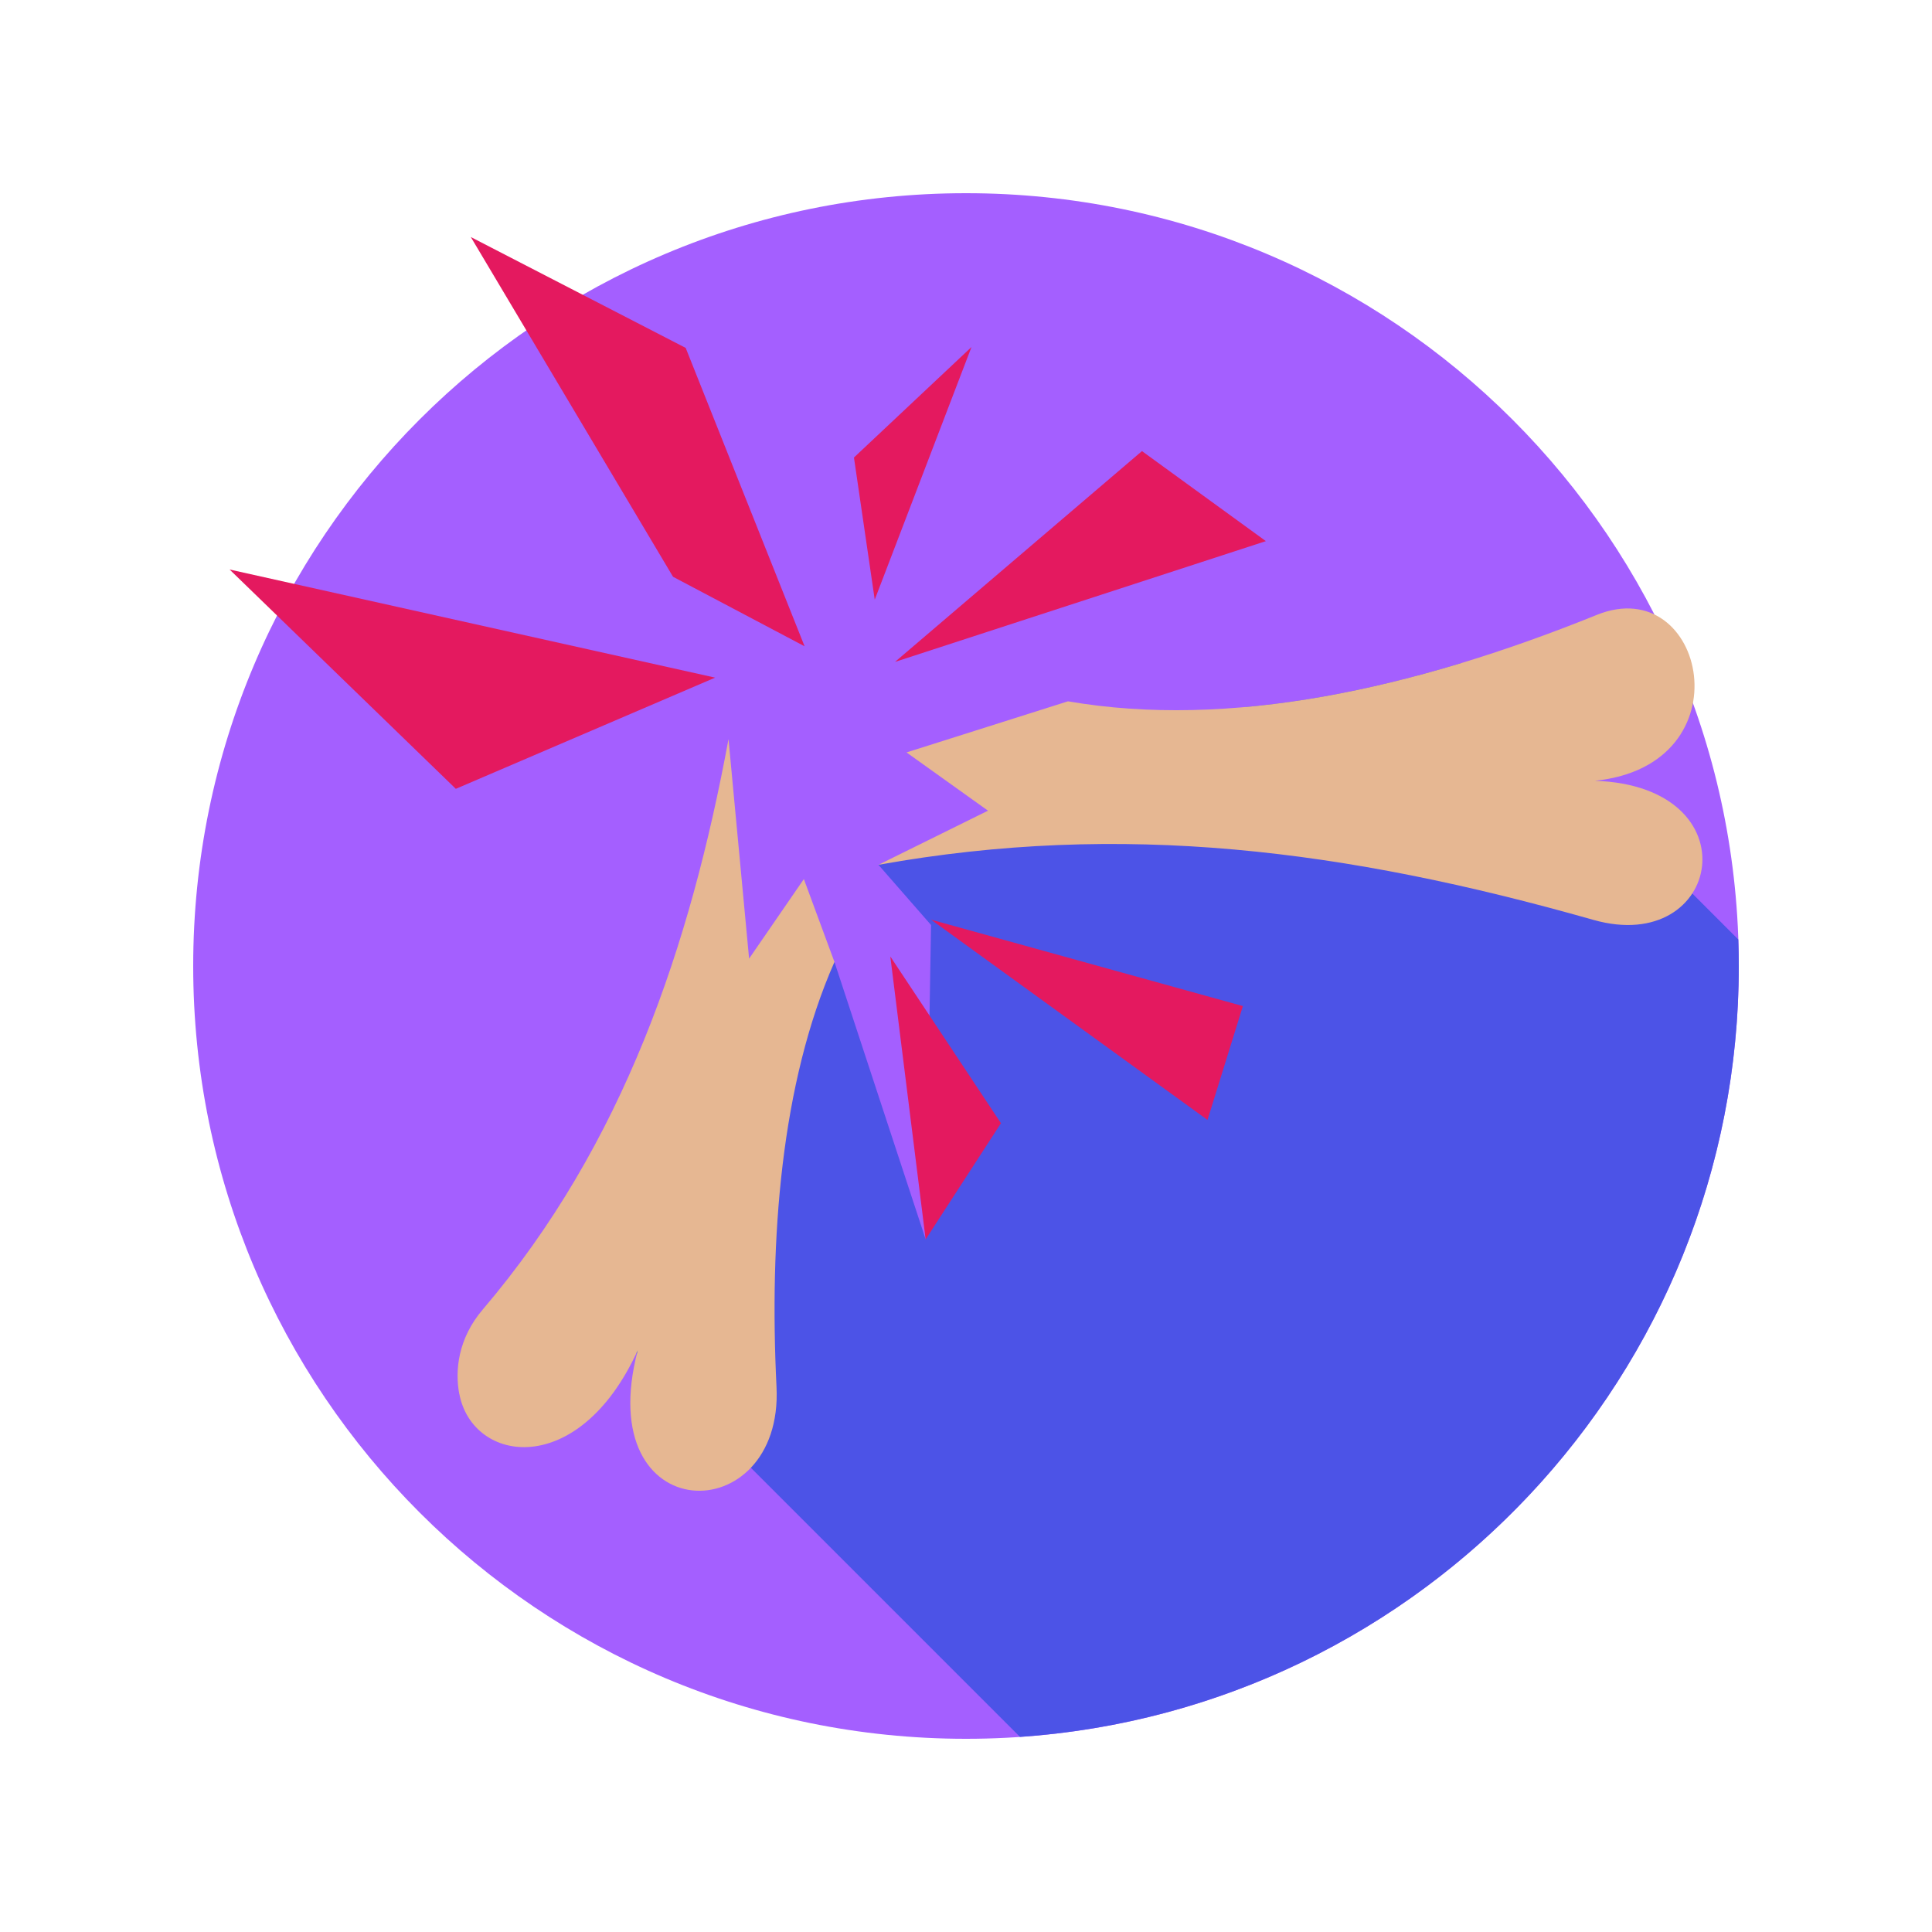
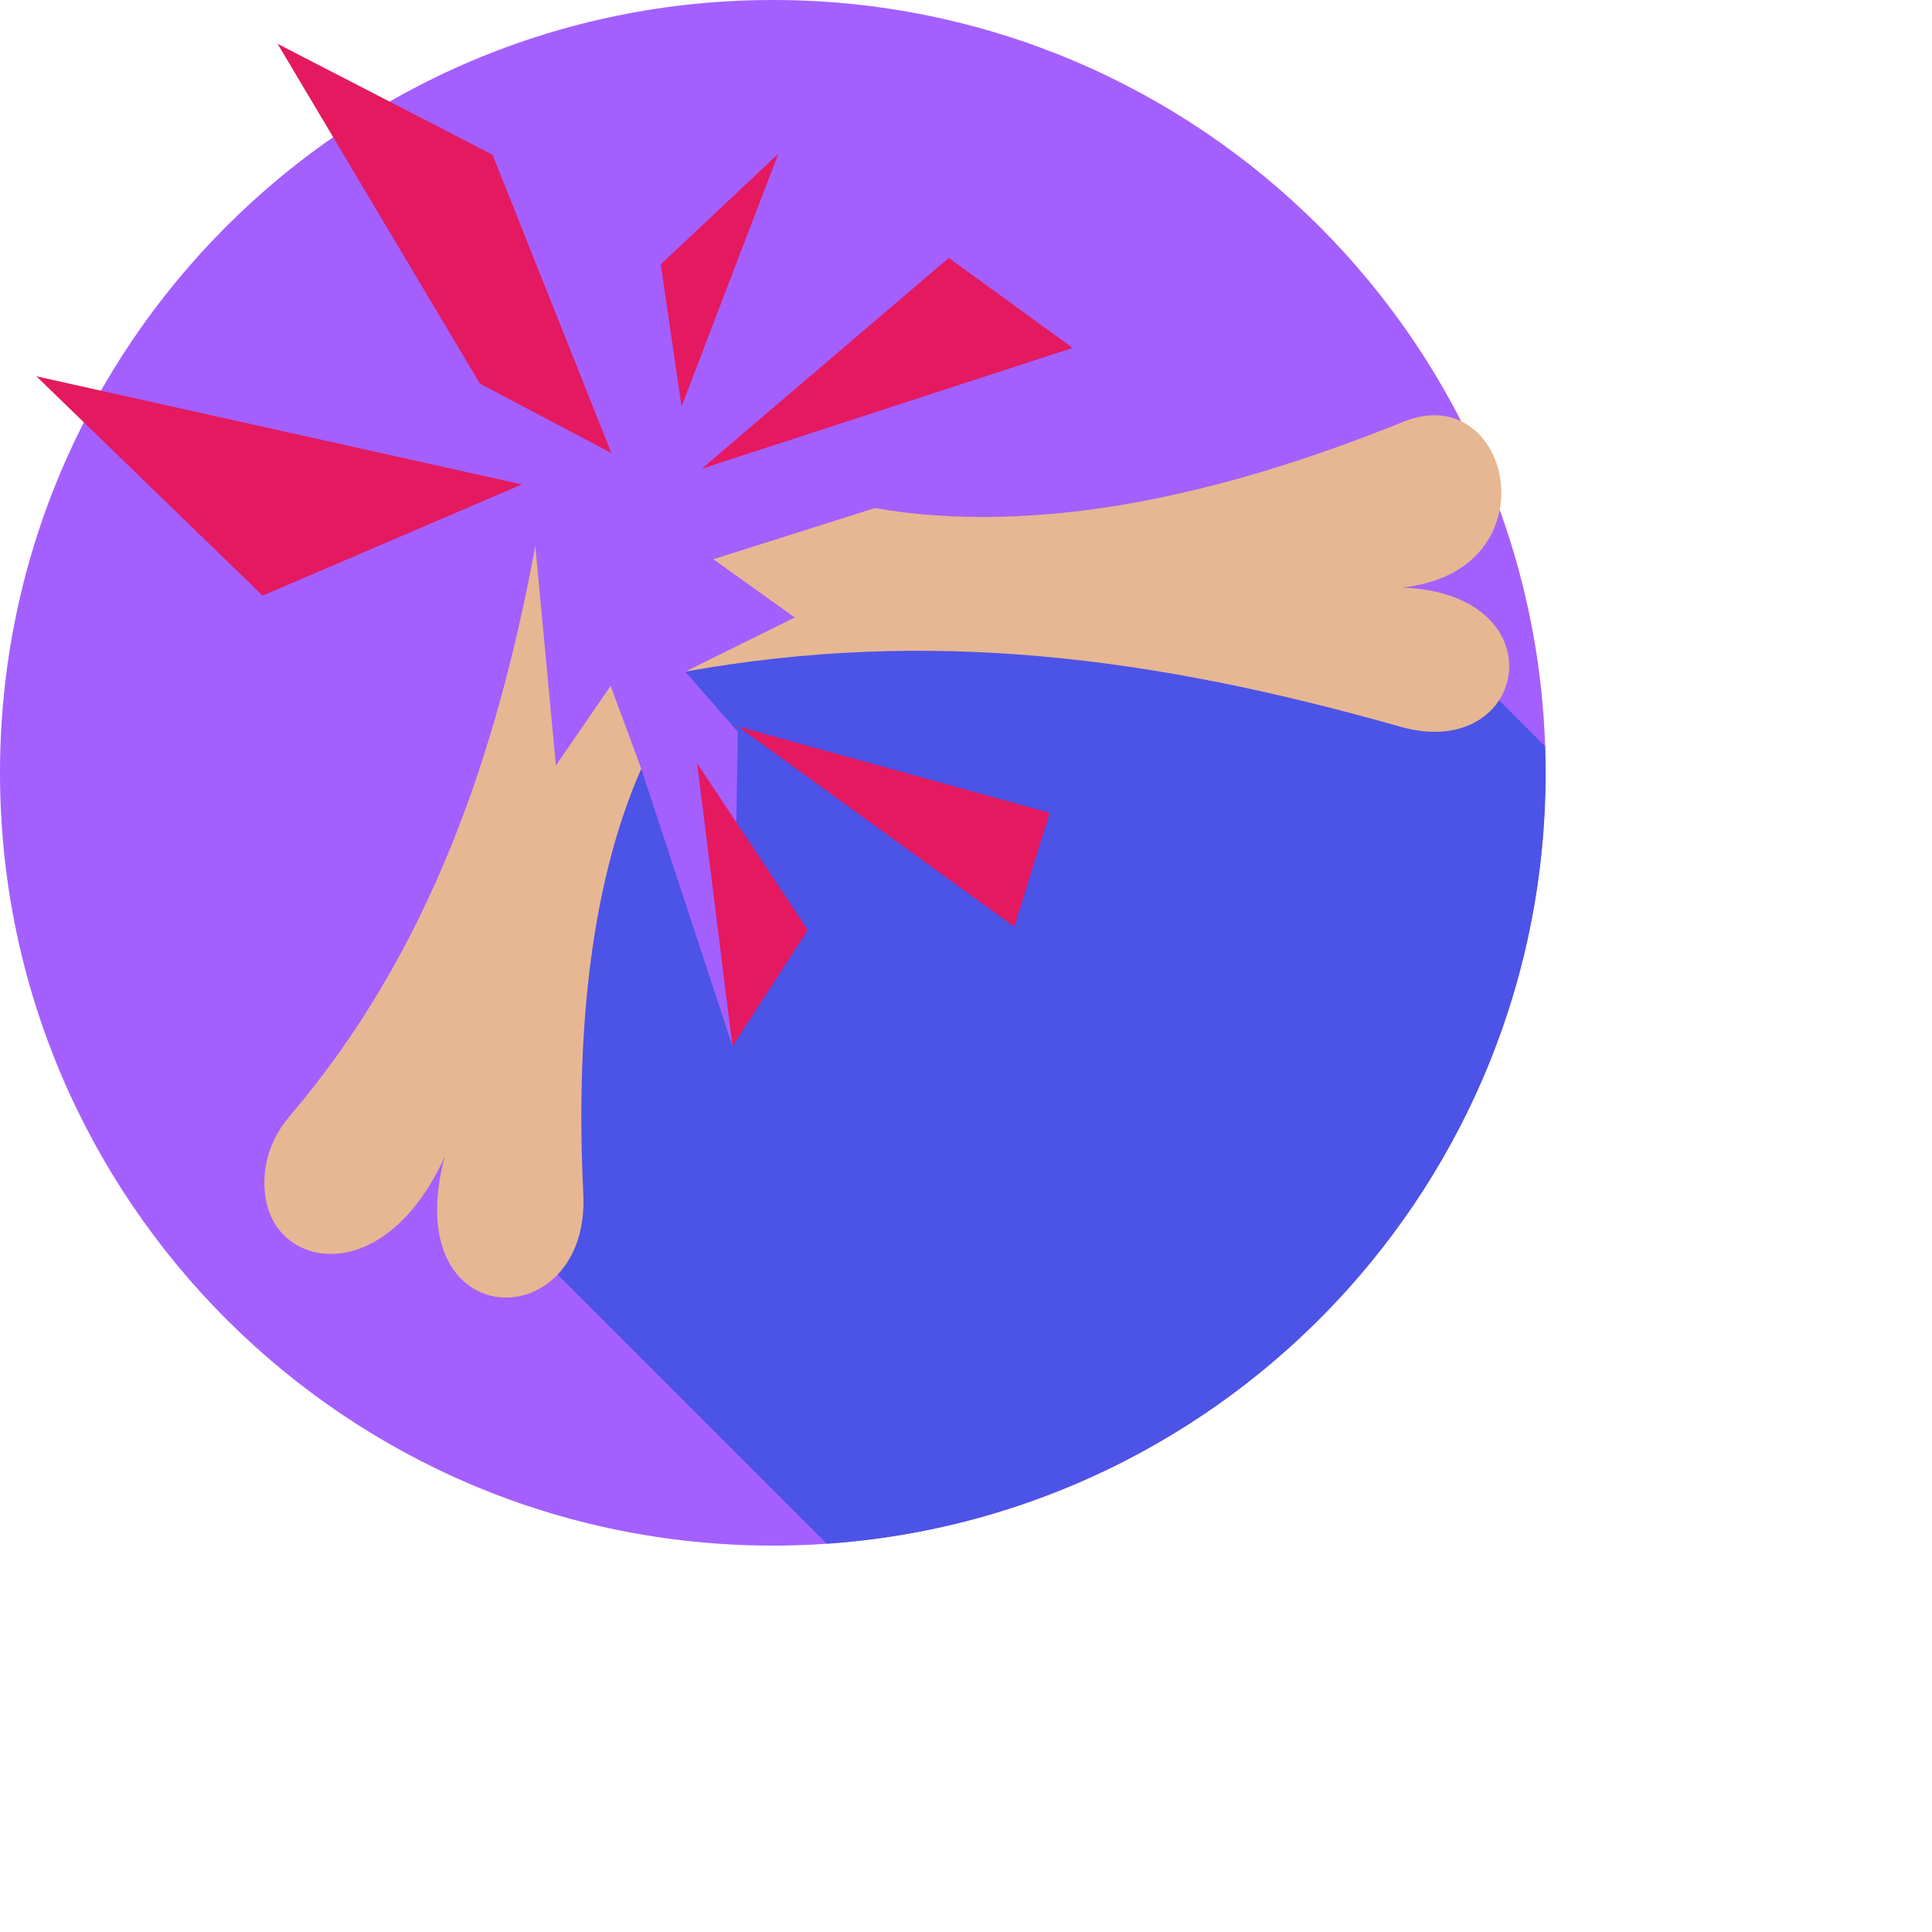
- <svg xmlns="http://www.w3.org/2000/svg" width="100%" height="100%" viewBox="-100 -100 999.999 999.999" version="1.1" xml:space="preserve" style="fill-rule:evenodd;clip-rule:evenodd;stroke-linejoin:round;stroke-miterlimit:2;">
+ <svg xmlns="http://www.w3.org/2000/svg" width="100%" height="100%" viewBox="0 0 999.999 999.999" version="1.1" xml:space="preserve" style="fill-rule:evenodd;clip-rule:evenodd;stroke-linejoin:round;stroke-miterlimit:2;">
  <g transform="matrix(2.6936,0,0,2.6936,0,0)">
    <circle cx="148.5" cy="148.5" r="148.5" style="fill:rgb(164,95,255);" />
    <path d="M69.738,207.499L123.222,147.723L140.748,201.032L141.785,140.624L131.676,129.056L202.214,98.734C215.676,97.524 229.608,94.57 243.764,90.265L296.904,143.405C296.961,145.097 297,146.794 297,148.5C297,227.026 236.047,291.307 158.873,296.634L69.738,207.499Z" style="fill:rgb(76,83,231);fill-rule:nonzero;" />
    <g>
      <g transform="matrix(0.37125,0,0,0.37125,0,0)">
        <path d="M452.777,263L369.215,289.455L411.386,319.604L354.684,347.624C480.818,324.995 596.228,339.647 724.735,376.129C791.355,395.031 807.825,306.979 725.555,304.127C804.803,295.937 782.568,195.592 726.533,218.256C630.645,257.025 536.044,277.342 452.777,263Z" style="fill:rgb(230,183,146);fill-rule:nonzero;" />
      </g>
      <g transform="matrix(0.37125,0,0,0.37125,0,0)">
        <path d="M137.732,621.406C144.54,657.539 199.498,665.965 230.085,598.93C205.711,692.339 305.599,692.495 301.922,617.873C298.165,541.333 304.147,460.873 331.911,397.908L316.074,355.004L287.734,396.178L277.078,282.563C257.314,389.363 222.835,492.181 149.892,577.773C137.03,592.85 135.445,609.368 137.698,621.406L137.732,621.406Z" style="fill:rgb(230,183,146);fill-rule:nonzero;" />
      </g>
    </g>
    <g transform="matrix(0.37125,0,0,0.37125,0,0)">
      <path d="M316.453,234.518L254.912,80.077L143.692,22.689L248.362,198.541L316.453,234.518Z" style="fill:rgb(228,25,95);fill-rule:nonzero;" />
    </g>
    <g transform="matrix(0.37125,0,0,0.37125,0,0)">
      <path d="M555.211,180.087L363.252,242.597L491.078,133.488L555.211,180.087Z" style="fill:rgb(228,25,95);fill-rule:nonzero;" />
    </g>
    <g transform="matrix(0.37125,0,0,0.37125,0,0)">
      <path d="M270.152,250.739L18.834,194.778L135.929,308.297L270.152,250.739Z" style="fill:rgb(228,25,95);fill-rule:nonzero;" />
    </g>
    <g transform="matrix(0.37125,0,0,0.37125,0,0)">
      <path d="M360.825,395.071L379.119,541.499L418.093,481.373L360.825,395.071Z" style="fill:rgb(228,25,95);fill-rule:nonzero;" />
    </g>
    <g transform="matrix(0.37125,0,0,0.37125,0,0)">
      <path d="M352.763,210.387L402.842,79.621L342.004,136.81L352.763,210.387Z" style="fill:rgb(228,25,95);fill-rule:nonzero;" />
    </g>
    <g transform="matrix(0.37125,0,0,0.37125,0,0)">
      <path d="M381.912,376.014L525.004,479.675L543.314,420.746L381.912,376.014Z" style="fill:rgb(228,25,95);fill-rule:nonzero;" />
    </g>
  </g>
</svg>
